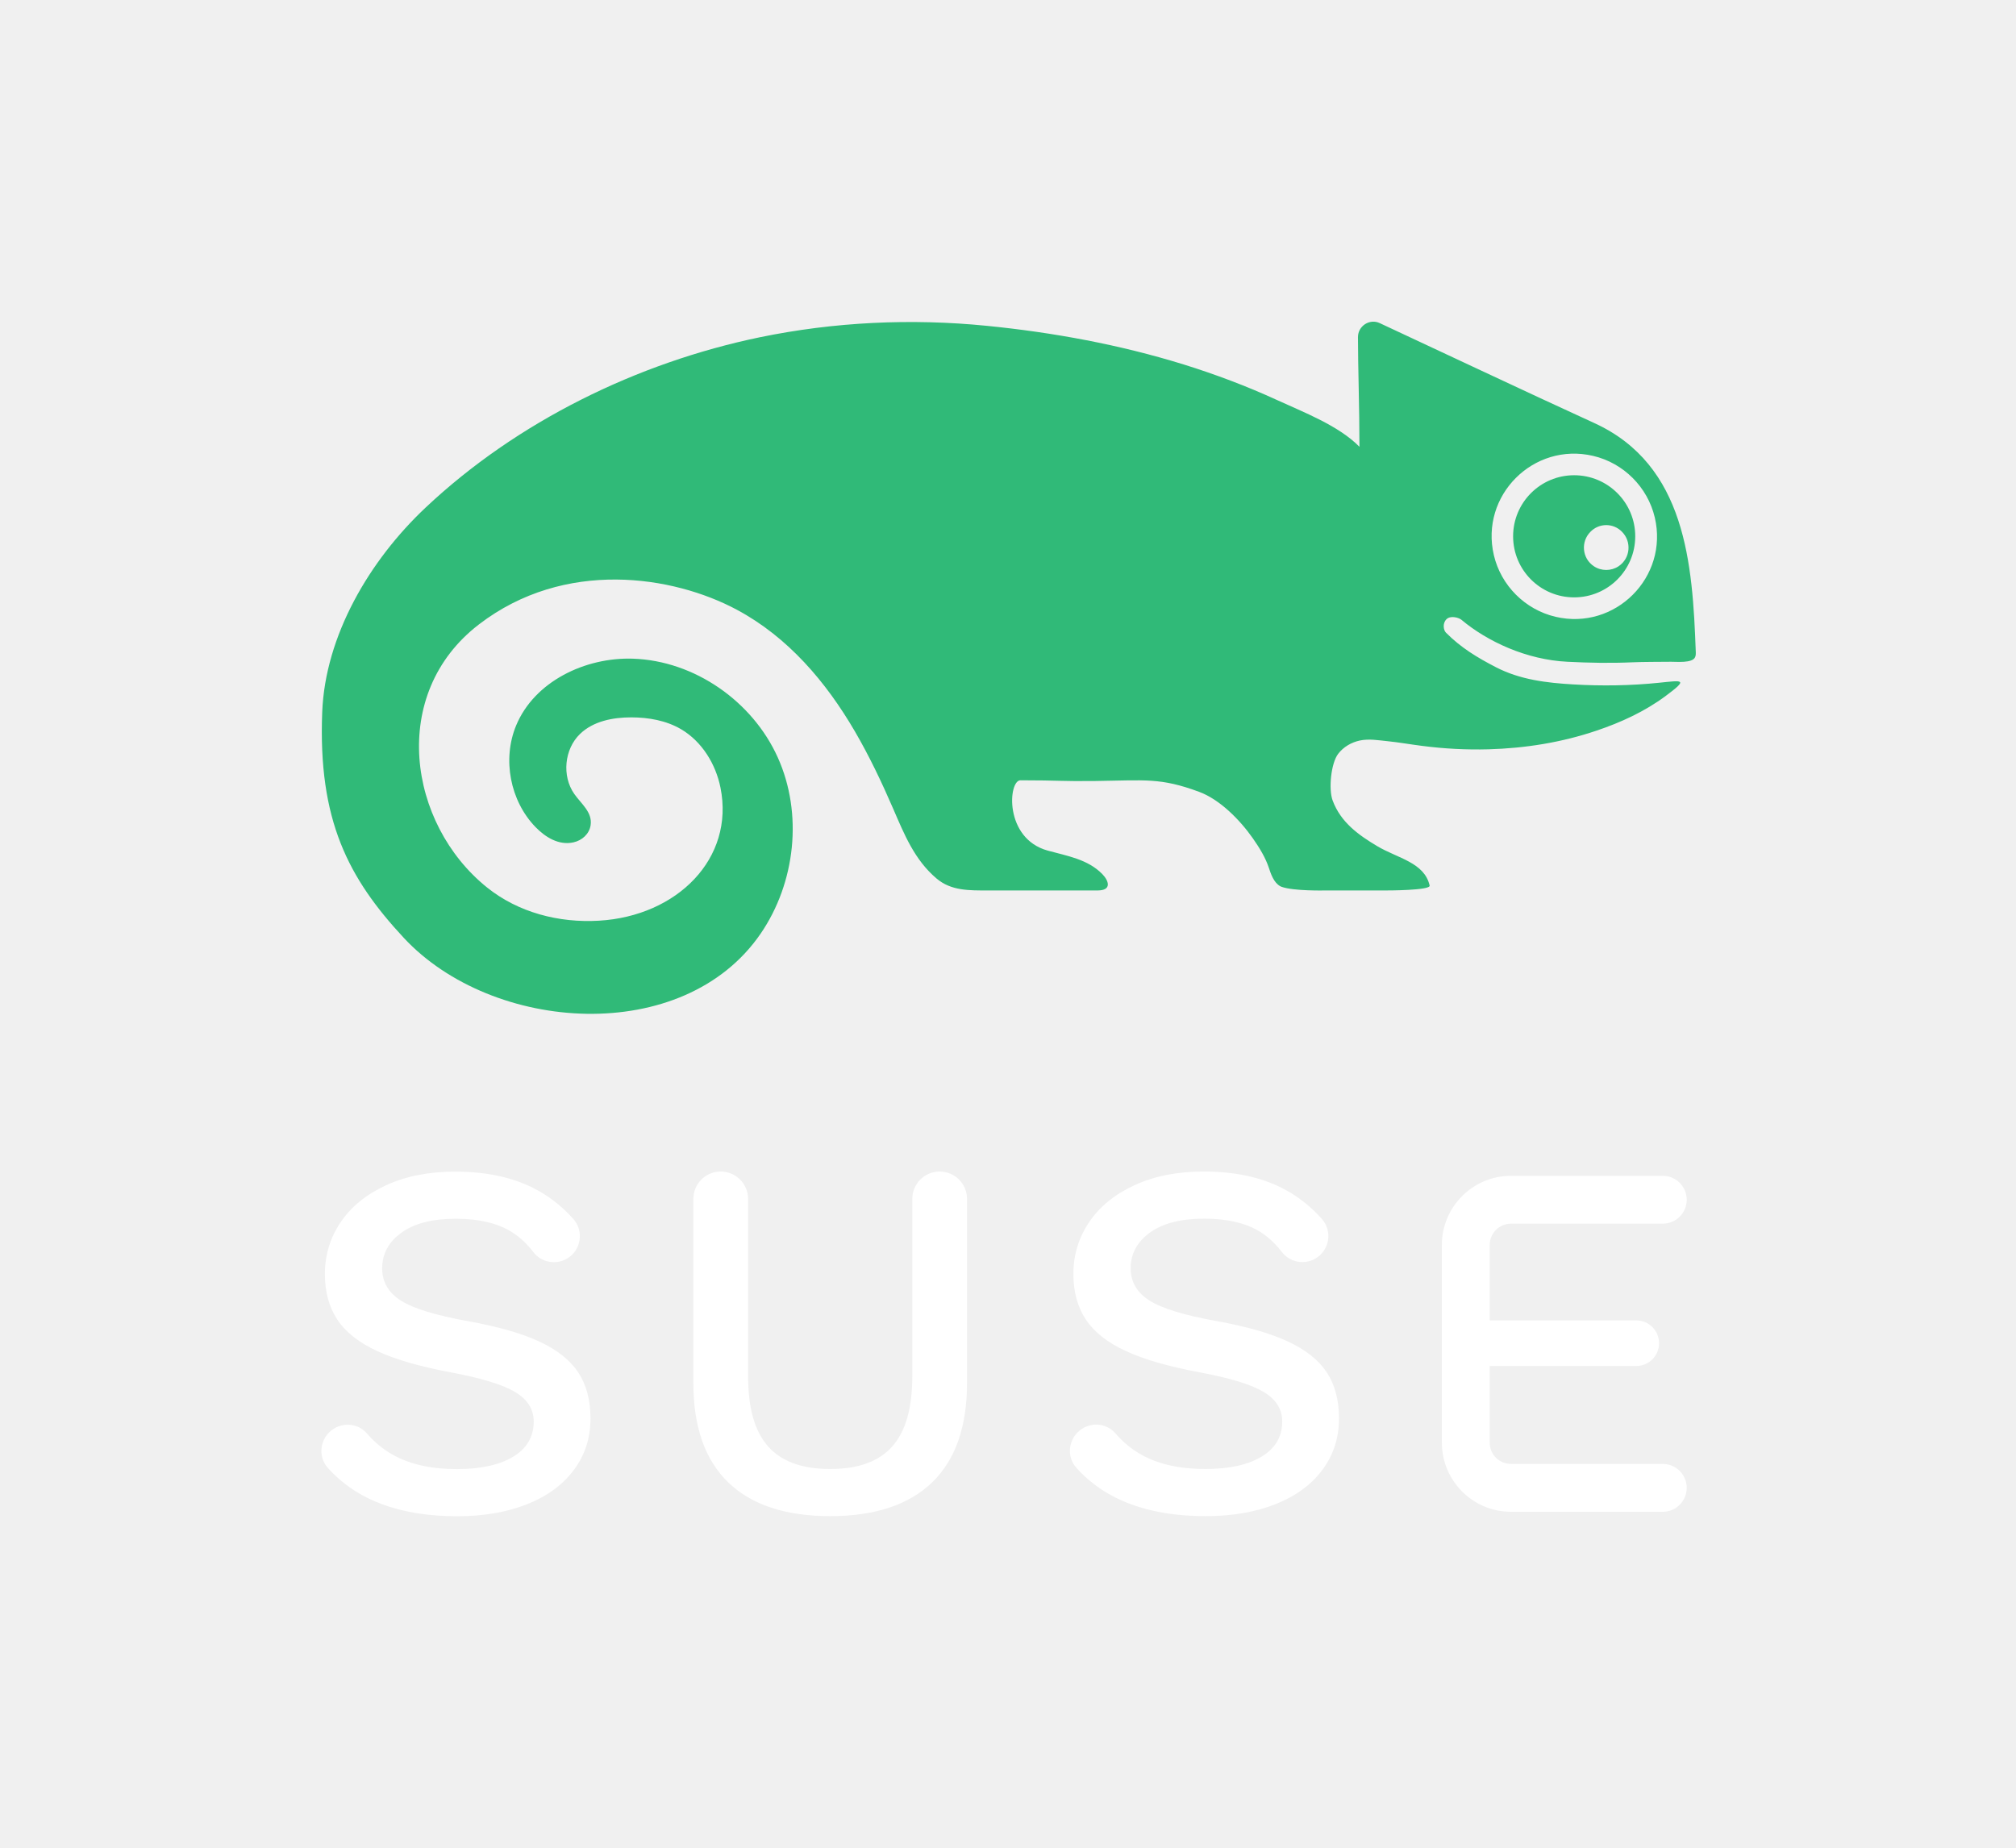
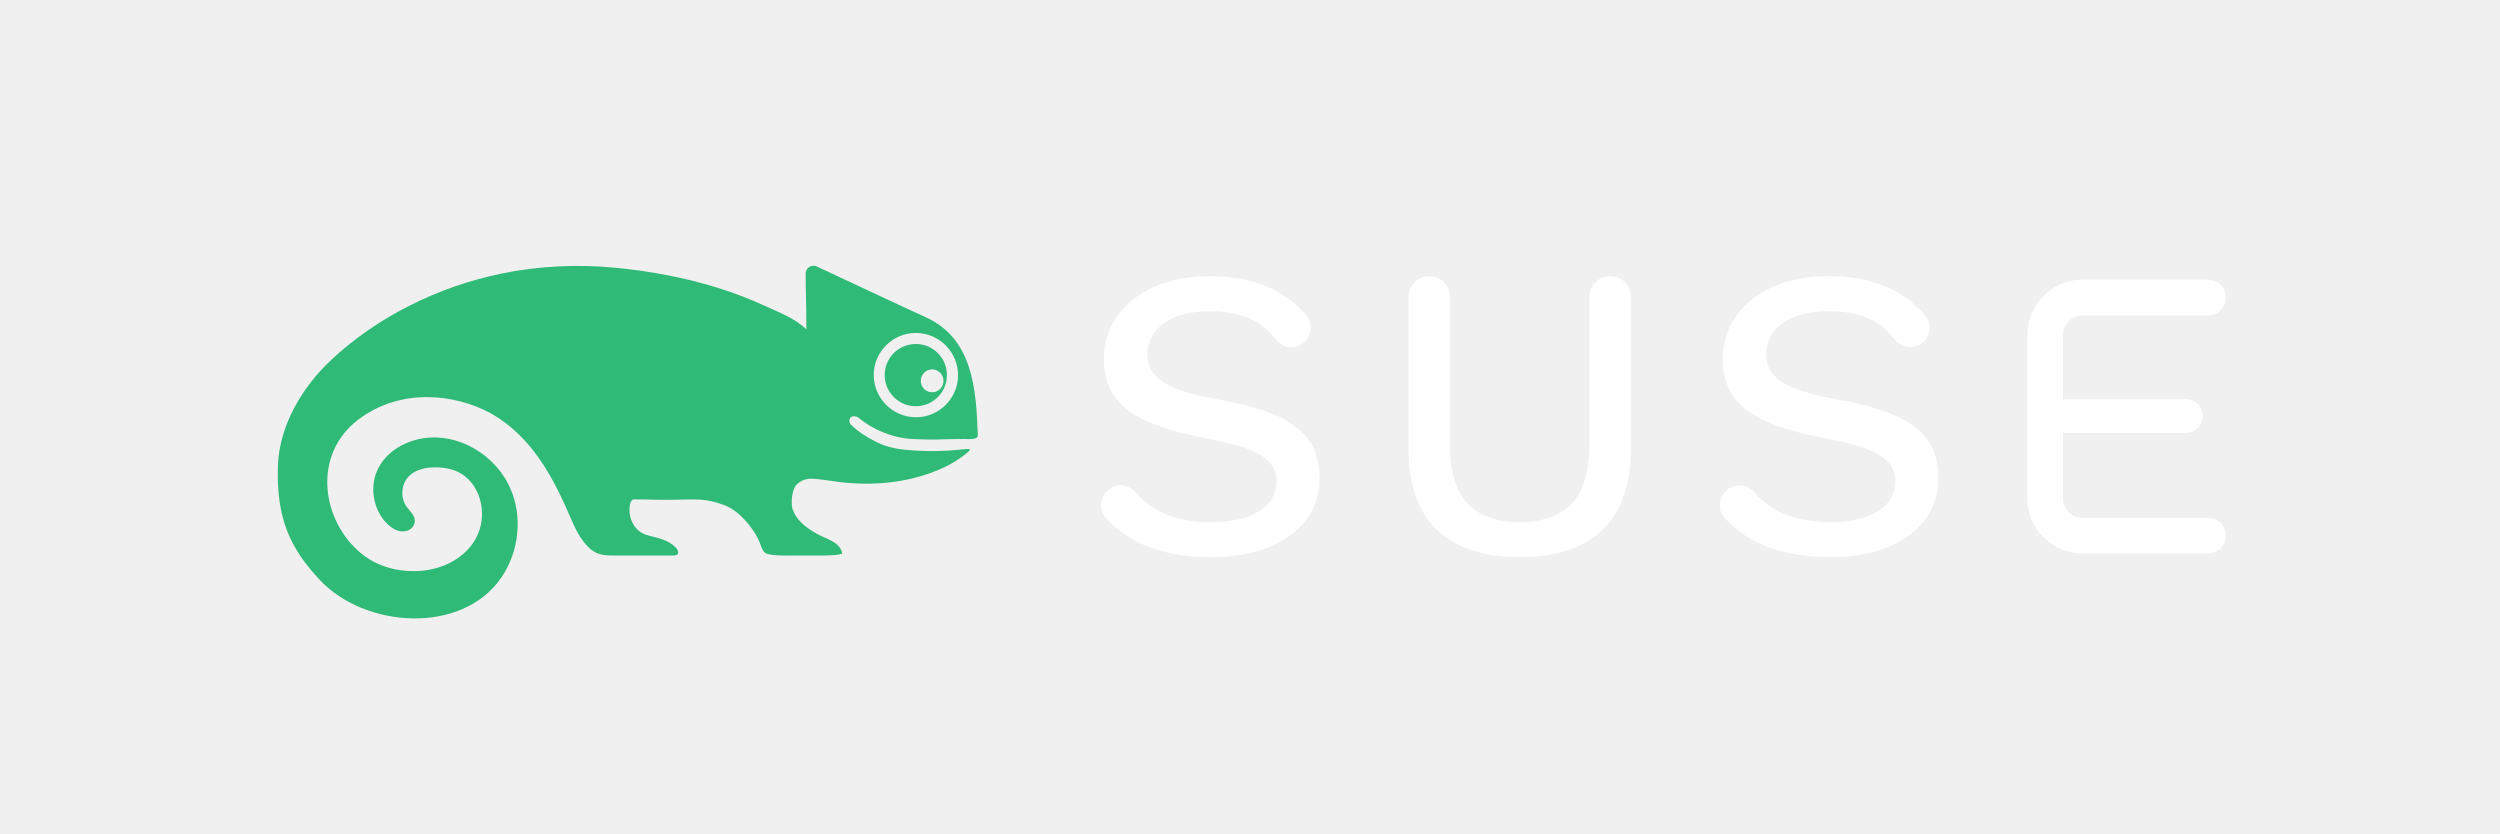
- <svg xmlns="http://www.w3.org/2000/svg" version="1.1" x="0" y="0" width="180" height="165" viewBox="0, 0, 180, 165">
+ <svg xmlns="http://www.w3.org/2000/svg" version="1.1" x="0" y="0" width="270" height="90" viewBox="0, 0, 270, 90">
  <g id="Layer_1">
-     <path d="M148.462,130.726 L134.906,130.726 C133.862,130.726 133.01,129.877 133.01,128.831 L133.01,121.982 L146.093,121.982 C147.217,121.982 148.13,121.071 148.13,119.946 C148.13,118.821 147.217,117.91 146.093,117.91 L133.01,117.91 L133.01,111.171 C133.01,110.125 133.862,109.273 134.906,109.273 L148.462,109.273 C149.642,109.273 150.6,108.318 150.6,107.138 C150.6,105.958 149.642,105 148.462,105 L134.906,105 C131.507,105 128.738,107.768 128.738,111.171 L128.738,128.831 C128.738,132.232 131.507,135 134.906,135 L148.462,135 C149.642,135 150.6,134.044 150.6,132.864 C150.6,131.683 149.642,130.726 148.462,130.726 M108.601,117.965 C105.736,117.451 103.743,116.842 102.627,116.133 C101.511,115.424 100.952,114.466 100.952,113.259 C100.952,111.963 101.525,110.899 102.672,110.069 C103.819,109.24 105.432,108.825 107.516,108.825 C109.627,108.825 111.317,109.231 112.585,110.047 C113.266,110.485 113.888,111.069 114.448,111.797 C115.274,112.868 116.832,113.009 117.837,112.105 C118.783,111.251 118.866,109.786 118.014,108.837 C116.987,107.688 115.817,106.778 114.507,106.109 C112.561,105.114 110.215,104.616 107.471,104.616 C105.116,104.616 103.057,105.024 101.294,105.838 C99.529,106.651 98.176,107.754 97.243,109.141 C96.306,110.528 95.839,112.068 95.839,113.757 C95.839,115.357 96.207,116.715 96.949,117.83 C97.686,118.947 98.872,119.882 100.501,120.636 C102.129,121.391 104.316,122.024 107.063,122.537 C109.809,123.05 111.731,123.638 112.832,124.301 C113.934,124.966 114.485,125.84 114.485,126.925 C114.485,128.284 113.874,129.333 112.65,130.071 C111.431,130.811 109.748,131.18 107.606,131.18 C105.343,131.18 103.45,130.758 101.926,129.913 C101.056,129.43 100.277,128.79 99.586,127.993 C98.718,126.985 97.162,126.962 96.222,127.902 L96.213,127.911 C95.353,128.77 95.287,130.162 96.099,131.066 C98.681,133.949 102.533,135.388 107.65,135.388 C110.004,135.388 112.078,135.034 113.874,134.325 C115.669,133.617 117.063,132.599 118.059,131.271 C119.056,129.943 119.553,128.404 119.553,126.654 C119.553,125.025 119.191,123.661 118.467,122.559 C117.742,121.459 116.59,120.538 115.005,119.799 C113.422,119.059 111.286,118.449 108.601,117.965 M41.771,117.975 C38.905,117.459 36.913,116.852 35.796,116.143 C34.68,115.432 34.122,114.475 34.122,113.267 C34.122,111.971 34.696,110.907 35.842,110.077 C36.989,109.249 38.602,108.833 40.685,108.833 C42.795,108.833 44.485,109.24 45.753,110.055 C46.436,110.493 47.057,111.077 47.617,111.807 C48.442,112.877 50.001,113.017 51.007,112.114 C51.953,111.258 52.035,109.795 51.183,108.845 C50.156,107.697 48.985,106.788 47.676,106.117 C45.73,105.122 43.383,104.625 40.639,104.625 C38.285,104.625 36.227,105.032 34.462,105.846 C32.697,106.661 31.346,107.763 30.411,109.149 C29.476,110.538 29.009,112.076 29.009,113.766 C29.009,115.365 29.377,116.724 30.117,117.838 C30.856,118.956 32.041,119.891 33.67,120.645 C35.299,121.399 37.486,122.032 40.231,122.546 C42.977,123.059 44.9,123.647 46.002,124.311 C47.102,124.973 47.654,125.849 47.654,126.934 C47.654,128.292 47.042,129.341 45.821,130.08 C44.599,130.82 42.917,131.189 40.776,131.189 C38.512,131.189 36.619,130.767 35.096,129.921 C34.225,129.438 33.446,128.798 32.757,128.001 C31.889,126.994 30.33,126.97 29.39,127.911 L29.382,127.92 C28.522,128.778 28.457,130.171 29.267,131.075 C31.85,133.957 35.701,135.397 40.82,135.397 C43.173,135.397 45.247,135.042 47.042,134.333 C48.838,133.625 50.232,132.606 51.228,131.279 C52.225,129.953 52.722,128.412 52.722,126.662 C52.722,125.034 52.36,123.669 51.635,122.568 C50.911,121.467 49.759,120.547 48.173,119.808 C46.59,119.067 44.456,118.457 41.771,117.975 M86.342,107.06 L86.342,123.487 C86.342,127.409 85.302,130.373 83.221,132.38 C81.138,134.386 78.107,135.388 74.125,135.388 C70.142,135.388 67.109,134.386 65.028,132.38 C62.947,130.373 61.906,127.409 61.906,123.487 L61.906,107.06 C61.906,105.71 63,104.616 64.349,104.616 C65.697,104.616 66.794,105.71 66.794,107.06 L66.794,122.899 C66.794,125.735 67.389,127.824 68.581,129.166 C69.773,130.508 71.619,131.18 74.125,131.18 C76.629,131.18 78.476,130.508 79.668,129.166 C80.86,127.824 81.455,125.735 81.455,122.899 L81.455,107.06 C81.455,105.71 82.55,104.616 83.9,104.616 C85.248,104.616 86.342,105.71 86.342,107.06" fill="#FFFFFF" />
-     <path d="M144.823,47.49 C144.051,46.691 142.775,46.691 142.003,47.491 C141.135,48.358 141.237,49.854 142.317,50.57 C142.974,51.006 143.852,51.006 144.51,50.57 C145.587,49.854 145.691,48.357 144.823,47.49 M142.244,40.71 C136.917,39.461 132.13,44.248 133.38,49.575 C134.015,52.287 136.17,54.441 138.884,55.078 C144.212,56.33 149.002,51.538 147.749,46.209 C147.11,43.496 144.956,41.343 142.244,40.71 M107.064,70.709 C103.591,69.425 102.249,69.683 97.809,69.742 C94.733,69.782 94.621,69.679 91.109,69.679 C90.025,69.679 89.624,74.878 93.55,75.958 C95.269,76.431 97.125,76.729 98.417,78.051 C98.989,78.635 99.312,79.517 97.989,79.517 L88.243,79.517 C86.537,79.517 84.928,79.557 83.625,78.453 C81.656,76.791 80.737,74.502 79.754,72.231 C78.731,69.869 77.629,67.545 76.335,65.322 C73.76,60.898 70.359,56.895 65.794,54.45 C60.093,51.394 50.421,49.877 42.762,55.759 C34.691,61.957 36.421,73.567 43.48,79.245 C46.268,81.489 49.903,82.428 53.475,82.217 C60.457,81.811 65.606,76.665 64.328,70.333 C63.901,68.213 62.665,66.207 60.802,65.113 C59.477,64.339 57.909,64.063 56.373,64.06 C54.725,64.057 52.97,64.397 51.785,65.544 C50.383,66.902 50.155,69.3 51.276,70.9 C51.897,71.785 52.907,72.533 52.735,73.688 C52.618,74.469 51.974,75.049 51.205,75.22 C49.896,75.512 48.698,74.767 47.813,73.855 C45.544,71.517 44.834,67.797 46.082,64.788 C47.715,60.847 52.256,58.678 56.518,58.819 C62.014,59.004 67.194,62.63 69.448,67.647 C71.702,72.664 71.027,78.822 67.921,83.364 C61.019,93.45 43.976,92.259 36.057,83.754 C31.091,78.417 28.391,73.238 28.769,63.594 C29.035,56.78 32.969,50.069 37.981,45.345 C46.148,37.649 56.904,32.386 67.847,30.116 C74.494,28.745 81.356,28.422 88.104,29.095 C94.053,29.687 99.97,30.777 105.688,32.547 C108.526,33.432 111.319,34.482 114.021,35.723 C116.403,36.817 119.526,38.008 121.38,39.897 C121.38,36.477 121.247,32.719 121.247,30.102 C121.247,29.103 122.296,28.429 123.194,28.855 C127.065,30.652 136.232,34.983 142.345,37.777 C150.54,41.522 151.12,50.356 151.407,58.185 C151.414,58.36 151.42,58.541 151.341,58.698 C151.085,59.234 149.704,59.088 149.197,59.094 C148.216,59.105 146.739,59.099 145.761,59.142 C143.803,59.229 141.898,59.193 139.942,59.094 C136.325,58.919 132.827,57.307 130.485,55.346 C130.251,55.15 129.495,54.935 129.14,55.306 C128.771,55.687 128.895,56.283 129.097,56.488 C130.439,57.843 131.896,58.719 133.59,59.595 C135.741,60.699 138.088,60.979 140.467,61.117 C143.015,61.268 145.581,61.231 148.122,60.97 C150.244,60.753 150.794,60.608 148.7,62.164 C146.858,63.53 144.725,64.513 142.558,65.241 C139.455,66.297 136.175,66.821 132.902,66.912 C130.919,66.965 128.933,66.861 126.965,66.605 C125.948,66.478 124.937,66.295 123.915,66.19 C123.085,66.107 122.224,65.952 121.398,66.13 C120.649,66.295 119.953,66.7 119.482,67.311 C118.834,68.156 118.61,70.478 118.986,71.483 C119.709,73.433 121.297,74.566 122.975,75.565 C124.792,76.646 127.182,77.014 127.647,79.081 C127.744,79.514 123.881,79.524 123.443,79.517 L118.299,79.517 C118.299,79.517 115.504,79.584 114.417,79.188 C114.38,79.177 114.351,79.161 114.319,79.144 C113.726,78.826 113.469,78.034 113.269,77.434 C112.983,76.589 112.478,75.743 111.867,74.868 C110.706,73.211 108.92,71.396 107.064,70.709 M146.003,47.89 C146.003,50.905 143.564,53.344 140.549,53.344 C137.537,53.344 135.099,50.905 135.099,47.89 C135.099,44.88 137.537,42.438 140.549,42.438 C143.564,42.438 146.003,44.88 146.003,47.89" fill="#30BA78" />
+     <g>
+       <path d="M224.908,59.781 C221.623,59.781 218.95,57.109 218.95,53.824 L218.95,36.165 C218.95,32.88 221.623,30.206 224.908,30.206 L238.463,30.206 C239.525,30.206 240.389,31.07 240.389,32.131 C240.389,33.192 239.525,34.055 238.463,34.055 L224.908,34.055 C223.746,34.055 222.801,35.002 222.801,36.165 L222.801,43.115 L236.095,43.115 C237.101,43.115 237.919,43.934 237.919,44.94 C237.919,45.946 237.101,46.764 236.095,46.764 L222.801,46.764 L222.801,53.824 C222.801,54.987 223.746,55.931 224.908,55.931 L238.463,55.931 C239.525,55.931 240.389,56.796 240.389,57.857 C240.389,58.919 239.525,59.781 238.463,59.781 z M164.126,60.17 C160.217,60.17 157.206,59.178 155.176,57.22 C153.148,55.266 152.12,52.326 152.12,48.481 L152.12,32.053 C152.12,30.822 153.12,29.821 154.35,29.821 C155.581,29.821 156.582,30.822 156.582,32.053 L156.582,47.892 C156.582,50.769 157.202,52.926 158.425,54.3 C159.654,55.684 161.571,56.385 164.126,56.385 C166.679,56.385 168.598,55.684 169.827,54.3 C171.049,52.925 171.668,50.769 171.668,47.892 L171.668,32.053 C171.668,30.822 172.67,29.821 173.901,29.821 C175.132,29.821 176.133,30.822 176.133,32.053 L176.133,48.481 C176.133,52.324 175.103,55.264 173.074,57.22 C171.044,59.178 168.035,60.17 164.126,60.17 M197.652,60.17 C192.619,60.17 188.784,58.74 186.258,55.92 C185.527,55.104 185.573,53.845 186.364,53.055 L186.372,53.046 L186.38,53.038 C186.781,52.64 187.313,52.422 187.879,52.422 C188.478,52.422 189.042,52.677 189.429,53.125 C190.133,53.938 190.938,54.6 191.825,55.091 C193.372,55.95 195.318,56.385 197.608,56.385 C199.781,56.385 201.515,56.002 202.762,55.245 C204.046,54.469 204.698,53.35 204.698,51.918 C204.698,50.76 204.108,49.815 202.944,49.113 C201.812,48.432 199.902,47.847 197.104,47.322 C194.386,46.815 192.195,46.181 190.591,45.437 C189.005,44.703 187.84,43.786 187.127,42.706 C186.414,41.634 186.053,40.303 186.053,38.75 C186.053,37.111 186.513,35.597 187.42,34.252 C188.329,32.904 189.662,31.817 191.383,31.023 C193.113,30.225 195.161,29.821 197.471,29.821 C200.171,29.821 202.506,30.315 204.412,31.291 C205.692,31.945 206.851,32.847 207.86,33.971 C208.63,34.832 208.558,36.165 207.697,36.942 C207.309,37.291 206.808,37.483 206.288,37.483 C205.629,37.483 205.019,37.183 204.617,36.662 C204.045,35.918 203.401,35.312 202.7,34.862 C201.404,34.029 199.661,33.607 197.517,33.607 C195.401,33.607 193.73,34.039 192.551,34.891 C191.352,35.758 190.743,36.89 190.743,38.253 C190.743,39.532 191.339,40.559 192.516,41.305 C193.659,42.032 195.638,42.642 198.565,43.168 C201.221,43.645 203.357,44.257 204.915,44.984 C206.455,45.701 207.592,46.605 208.292,47.67 C208.989,48.731 209.342,50.069 209.342,51.647 C209.342,53.343 208.854,54.854 207.892,56.138 C206.922,57.429 205.544,58.433 203.799,59.122 C202.037,59.817 199.97,60.17 197.652,60.17 M130.822,60.178 C125.787,60.178 121.954,58.747 119.427,55.927 C118.696,55.112 118.743,53.853 119.533,53.062 L119.545,53.05 C119.947,52.65 120.481,52.43 121.049,52.43 C121.649,52.43 122.214,52.686 122.598,53.133 C123.3,53.945 124.105,54.607 124.993,55.099 C126.541,55.959 128.487,56.394 130.777,56.394 C132.949,56.394 134.683,56.011 135.932,55.254 C137.216,54.478 137.867,53.359 137.867,51.928 C137.867,50.768 137.276,49.825 136.113,49.123 C134.98,48.44 133.069,47.854 130.272,47.329 C127.555,46.823 125.364,46.188 123.759,45.446 C122.174,44.711 121.007,43.792 120.295,42.715 C119.583,41.642 119.222,40.311 119.222,38.759 C119.222,37.119 119.682,35.607 120.588,34.262 C121.497,32.912 122.831,31.826 124.552,31.032 C126.28,30.235 128.328,29.83 130.64,29.83 C133.34,29.83 135.676,30.325 137.58,31.3 C138.862,31.955 140.021,32.857 141.027,33.98 C141.799,34.841 141.725,36.172 140.866,36.95 C140.478,37.299 139.977,37.491 139.456,37.491 C138.797,37.491 138.188,37.192 137.786,36.671 C137.217,35.928 136.57,35.321 135.869,34.87 C134.572,34.036 132.829,33.614 130.686,33.614 C128.569,33.614 126.899,34.047 125.718,34.899 C124.52,35.769 123.912,36.9 123.912,38.261 C123.912,39.54 124.508,40.567 125.684,41.314 C126.828,42.041 128.806,42.65 131.735,43.177 C134.388,43.652 136.525,44.263 138.086,44.992 C139.626,45.712 140.76,46.616 141.46,47.677 C142.158,48.737 142.512,50.075 142.512,51.656 C142.512,53.353 142.024,54.863 141.06,56.145 C140.09,57.437 138.713,58.442 136.966,59.131 C135.205,59.826 133.138,60.178 130.822,60.178" fill="#FFFFFF" />
+       <path d="M101.541,40.263 C101.064,39.771 100.279,39.771 99.803,40.263 C99.267,40.797 99.331,41.719 99.995,42.16 C100.401,42.429 100.943,42.429 101.348,42.16 C102.01,41.719 102.075,40.797 101.541,40.263 M99.952,36.084 C96.668,35.315 93.718,38.266 94.489,41.548 C94.88,43.219 96.208,44.546 97.881,44.938 C101.165,45.71 104.117,42.757 103.344,39.473 C102.95,37.801 101.623,36.475 99.952,36.084 M78.271,54.571 C76.131,53.78 75.304,53.939 72.568,53.977 C70.672,54.001 70.603,53.936 68.439,53.936 C67.77,53.936 67.524,57.141 69.943,57.807 C71.002,58.098 72.146,58.282 72.943,59.096 C73.296,59.456 73.494,60 72.679,60 L66.673,60 C65.622,60 64.63,60.024 63.827,59.344 C62.614,58.319 62.048,56.909 61.441,55.51 C60.811,54.055 60.132,52.622 59.334,51.251 C57.748,48.525 55.651,46.059 52.838,44.552 C49.326,42.668 43.365,41.734 38.645,45.359 C33.671,49.178 34.736,56.332 39.087,59.832 C40.805,61.215 43.045,61.793 45.247,61.663 C49.55,61.414 52.723,58.243 51.935,54.34 C51.672,53.034 50.91,51.797 49.762,51.123 C48.946,50.646 47.978,50.477 47.033,50.475 C46.017,50.472 44.936,50.681 44.205,51.388 C43.341,52.225 43.201,53.704 43.892,54.689 C44.274,55.235 44.896,55.696 44.791,56.407 C44.719,56.888 44.322,57.246 43.848,57.352 C43.041,57.532 42.302,57.072 41.757,56.51 C40.359,55.07 39.921,52.778 40.691,50.923 C41.697,48.494 44.495,47.158 47.122,47.245 C50.509,47.359 53.702,49.593 55.09,52.684 C56.479,55.777 56.063,59.572 54.149,62.37 C49.896,68.586 39.393,67.852 34.513,62.61 C31.452,59.321 29.789,56.13 30.022,50.187 C30.186,45.988 32.609,41.851 35.698,38.941 C40.731,34.198 47.359,30.955 54.104,29.557 C58.2,28.71 62.429,28.512 66.587,28.927 C70.254,29.291 73.899,29.963 77.423,31.054 C79.173,31.599 80.894,32.247 82.558,33.011 C84.026,33.685 85.95,34.42 87.093,35.584 C87.093,33.476 87.011,31.16 87.011,29.547 C87.011,28.932 87.658,28.516 88.212,28.779 C90.597,29.886 96.247,32.555 100.014,34.278 C105.064,36.585 105.421,42.028 105.597,46.854 C105.601,46.962 105.606,47.073 105.558,47.169 C105.399,47.5 104.548,47.41 104.236,47.414 C103.632,47.42 102.721,47.416 102.117,47.444 C100.912,47.496 99.738,47.474 98.532,47.414 C96.303,47.306 94.148,46.312 92.705,45.105 C92.561,44.983 92.095,44.851 91.876,45.079 C91.648,45.314 91.726,45.682 91.849,45.808 C92.677,46.643 93.574,47.183 94.618,47.722 C95.944,48.403 97.39,48.576 98.856,48.661 C100.426,48.754 102.007,48.73 103.574,48.57 C104.882,48.436 105.22,48.346 103.929,49.305 C102.795,50.148 101.48,50.754 100.146,51.202 C98.232,51.854 96.212,52.175 94.195,52.231 C92.972,52.264 91.749,52.201 90.536,52.043 C89.908,51.965 89.285,51.851 88.655,51.787 C88.144,51.735 87.614,51.64 87.105,51.75 C86.642,51.851 86.215,52.101 85.924,52.478 C85.525,52.999 85.387,54.429 85.618,55.049 C86.063,56.25 87.042,56.948 88.076,57.564 C89.196,58.23 90.669,58.458 90.956,59.731 C91.015,59.997 88.634,60.004 88.364,60 L85.195,60 C85.195,60 83.473,60.041 82.802,59.797 C82.781,59.791 82.763,59.781 82.741,59.77 C82.377,59.574 82.219,59.086 82.095,58.716 C81.918,58.195 81.608,57.674 81.231,57.135 C80.515,56.113 79.415,54.995 78.271,54.571 M102.268,40.509 C102.268,42.367 100.764,43.871 98.907,43.871 C97.051,43.871 95.547,42.367 95.547,40.509 C95.547,38.654 97.051,37.15 98.907,37.15 C100.764,37.15 102.268,38.654 102.268,40.509" fill="#30BA78" />
+     </g>
  </g>
</svg>
